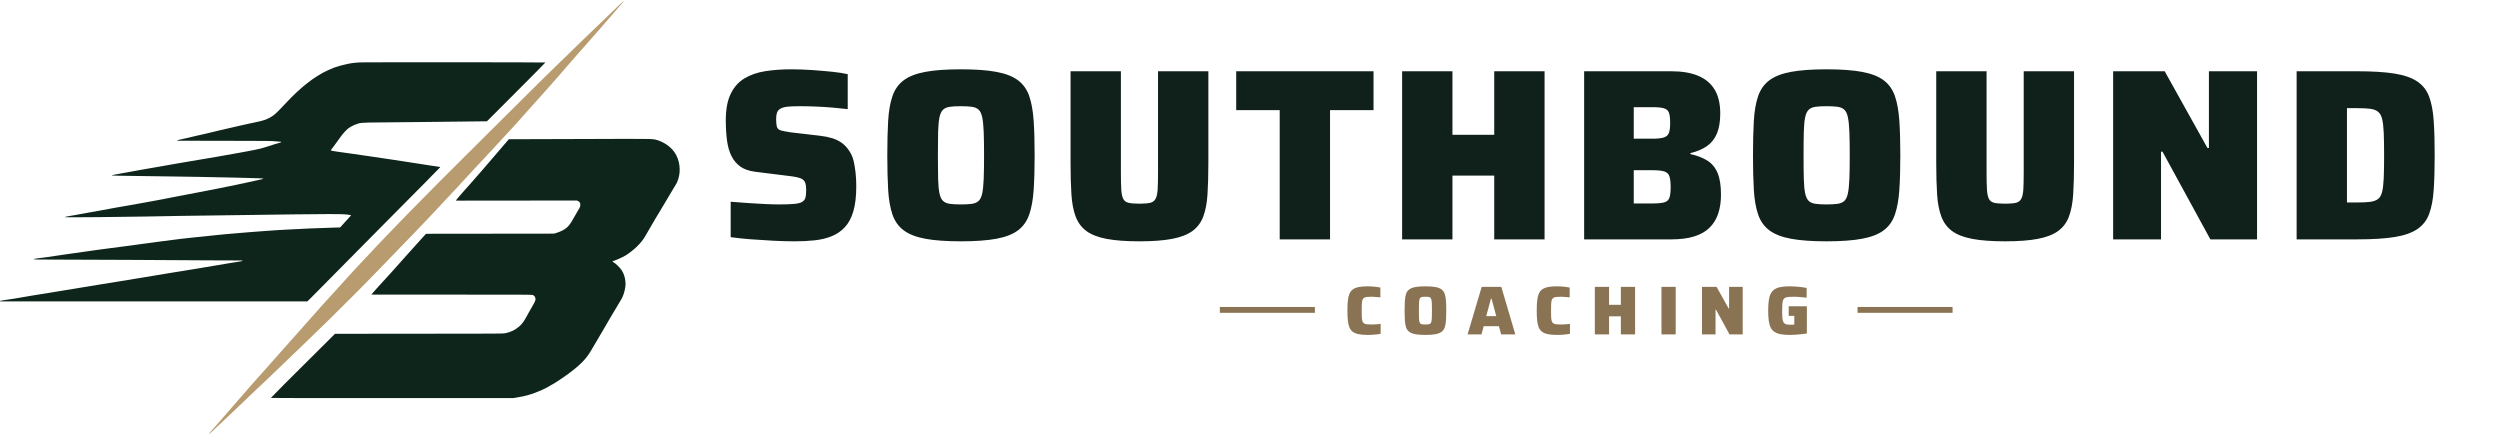
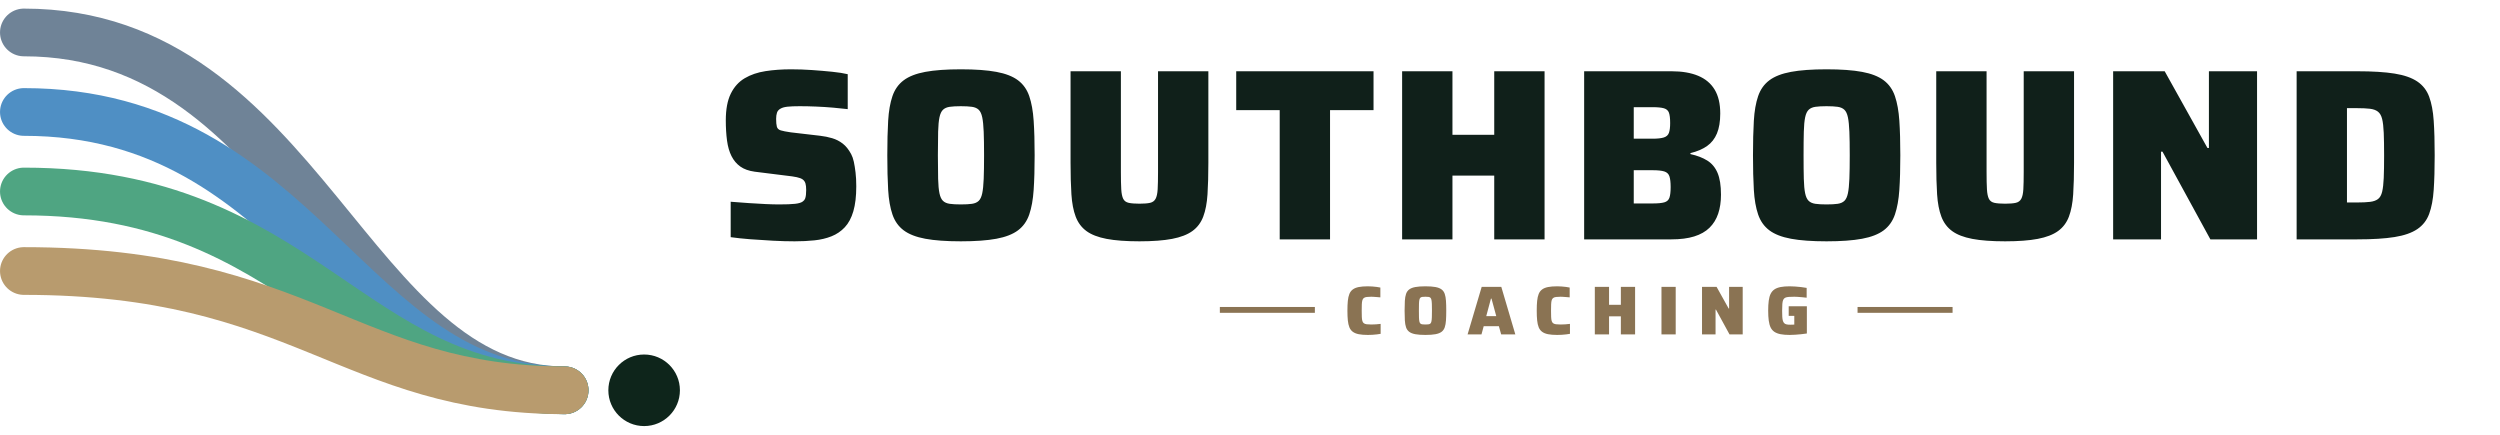
<svg xmlns="http://www.w3.org/2000/svg" viewBox="12.0 6.0 684.1 119.0">
-   <path fill-rule="evenodd" fill="#0E251B" d="M86.12 114.89C86.09 114.85 92.79 108.13 96.00 104.97C96.11 104.86 97.88 103.10 99.93 101.06L103.67 97.34L126.70 97.32C148.46 97.31 149.76 97.30 150.24 97.19C151.86 96.84 152.96 96.30 154.10 95.31C154.89 94.61 155.40 93.92 156.14 92.52C156.29 92.24 156.52 91.83 156.65 91.60C156.79 91.37 156.96 91.07 157.03 90.93C157.37 90.32 157.84 89.49 158.09 89.07C158.24 88.82 158.41 88.44 158.47 88.23C158.57 87.88 158.57 87.82 158.48 87.50C158.37 87.12 158.15 86.87 157.79 86.72C157.57 86.63 155.32 86.62 135.68 86.62C123.65 86.62 113.77 86.62 113.73 86.62C113.68 86.62 113.65 86.59 113.65 86.56C113.65 86.52 114.30 85.78 115.10 84.91C115.90 84.04 116.95 82.88 117.44 82.34C117.93 81.80 118.54 81.14 118.78 80.88C119.03 80.61 119.76 79.79 120.41 79.06C121.06 78.32 121.91 77.38 122.29 76.95C122.97 76.22 124.22 74.82 126.69 72.05C127.31 71.34 128.00 70.58 128.21 70.37L128.59 69.97L146.08 69.95L163.58 69.93L164.08 69.79C165.33 69.44 166.54 68.81 167.21 68.18C167.72 67.70 168.24 66.99 168.67 66.19C168.86 65.82 169.35 64.99 169.74 64.34C170.67 62.83 170.76 62.63 170.80 62.15C170.84 61.61 170.65 61.25 170.21 61.03L169.89 60.87L161.85 60.88C157.43 60.88 150.44 60.89 146.32 60.89C136.62 60.91 136.74 60.92 136.74 60.85C136.74 60.79 138.22 59.07 139.04 58.16C139.31 57.86 139.98 57.12 140.52 56.50C141.06 55.88 141.76 55.09 142.07 54.74C142.39 54.39 143.05 53.63 143.54 53.06C144.03 52.49 144.85 51.54 145.36 50.95C147.43 48.56 150.63 44.83 151.02 44.35L151.23 44.10L170.45 44.04C191.05 43.97 190.47 43.96 191.68 44.29C193.61 44.81 195.56 46.17 196.61 47.72C198.00 49.77 198.38 52.67 197.57 55.10C197.31 55.88 197.16 56.18 196.70 56.90C196.51 57.19 196.16 57.77 195.92 58.19C195.69 58.62 195.39 59.12 195.26 59.31C195.13 59.50 194.91 59.86 194.78 60.11C194.64 60.35 194.35 60.86 194.12 61.22C193.69 61.92 192.90 63.23 192.19 64.44C191.96 64.82 191.73 65.20 191.67 65.30C191.61 65.39 191.54 65.51 191.51 65.56C191.49 65.62 191.17 66.16 190.81 66.76C190.45 67.37 190.15 67.88 190.15 67.89C190.15 67.91 189.87 68.39 189.53 68.96C189.18 69.53 188.79 70.20 188.66 70.45C188.06 71.53 187.32 72.48 186.25 73.51C185.38 74.35 184.08 75.36 183.16 75.92C182.30 76.44 180.05 77.43 179.73 77.43C179.55 77.43 179.61 77.61 179.83 77.73C180.38 78.01 181.61 79.19 182.07 79.88C182.68 80.80 183.01 81.79 183.14 83.05C183.20 83.66 183.20 83.90 183.11 84.55C182.95 85.76 182.44 87.29 181.96 87.99C181.76 88.28 179.85 91.48 179.05 92.87C177.78 95.07 177.35 95.81 177.04 96.32C176.86 96.62 176.43 97.35 176.08 97.95C175.39 99.14 174.57 100.54 173.64 102.09C172.76 103.56 171.86 104.65 170.45 105.93C169.25 107.03 167.03 108.71 165.23 109.88C163.83 110.80 163.67 110.90 163.32 111.09C163.14 111.19 162.74 111.42 162.43 111.60C161.08 112.39 160.07 112.85 158.28 113.53C158.14 113.58 157.95 113.65 157.86 113.69C157.78 113.72 157.29 113.88 156.78 114.03C155.79 114.33 154.87 114.54 153.43 114.77L152.54 114.92L119.34 114.93C99.59 114.95 86.14 114.93 86.12 114.89ZM12.18 88.48C12.08 88.47 12.00 88.44 12.00 88.41C12.00 88.31 12.38 88.22 13.21 88.12C14.36 87.98 16.06 87.70 21.05 86.84C23.00 86.51 24.66 86.24 28.33 85.66C29.19 85.53 31.36 85.17 33.15 84.87C34.94 84.57 37.64 84.13 39.15 83.88C40.66 83.64 43.26 83.22 44.92 82.95C47.79 82.49 52.65 81.69 59.95 80.47C62.91 79.98 64.55 79.71 68.02 79.15C69.23 78.96 71.03 78.65 74.63 78.04C75.75 77.85 76.90 77.66 77.18 77.63C77.83 77.55 78.35 77.44 78.39 77.37C78.44 77.29 77.77 77.22 77.37 77.27C77.18 77.29 73.24 77.28 68.62 77.24C58.41 77.16 35.46 77.05 27.63 77.04C22.07 77.04 21.25 77.02 21.25 76.92C21.25 76.85 21.77 76.74 22.46 76.67C23.46 76.56 26.05 76.21 27.15 76.02C27.36 75.99 27.74 75.93 27.98 75.90C28.23 75.87 28.80 75.78 29.26 75.71C30.28 75.55 33.68 75.06 35.07 74.88C35.63 74.81 36.48 74.69 36.95 74.62C37.42 74.55 38.44 74.41 39.21 74.30C39.99 74.20 41.38 74.02 42.31 73.89C43.24 73.76 44.79 73.56 45.75 73.44C46.72 73.32 48.13 73.13 48.88 73.03C49.64 72.92 50.57 72.79 50.95 72.74C51.34 72.69 52.30 72.56 53.09 72.46C53.88 72.35 54.87 72.22 55.29 72.16C55.71 72.11 56.25 72.04 56.47 72.00C56.92 71.94 59.60 71.60 60.49 71.49C60.79 71.46 61.09 71.42 61.16 71.40C61.23 71.38 61.58 71.34 61.93 71.31C62.28 71.27 63.60 71.13 64.86 70.99C67.93 70.65 69.86 70.45 71.92 70.26C72.49 70.20 73.27 70.13 73.64 70.09C74.42 70.02 77.63 69.75 79.32 69.61C79.97 69.56 80.64 69.50 80.82 69.49C80.99 69.47 81.57 69.43 82.09 69.39C82.62 69.36 83.78 69.27 84.68 69.20C85.57 69.14 86.79 69.05 87.39 69.01C87.99 68.98 88.93 68.92 89.49 68.88C93.35 68.65 99.70 68.37 103.69 68.27L105.06 68.24L105.37 67.91C105.54 67.72 105.98 67.23 106.36 66.81C106.73 66.39 107.28 65.79 107.58 65.48C107.88 65.17 108.09 64.89 108.06 64.87C108.02 64.84 107.48 64.76 106.85 64.69C105.85 64.59 105.18 64.58 101.62 64.58C99.37 64.58 95.29 64.62 92.56 64.66C89.82 64.70 84.11 64.78 79.86 64.83C64.98 65.02 55.25 65.16 51.88 65.25C47.37 65.36 29.66 65.52 29.70 65.44C29.75 65.36 30.43 65.19 31.17 65.08C31.56 65.03 32.08 64.94 32.32 64.89C32.57 64.85 33.03 64.76 33.34 64.70C33.66 64.64 34.13 64.56 34.40 64.51C35.08 64.38 35.80 64.25 36.49 64.13C36.81 64.08 37.34 63.99 37.67 63.93C37.99 63.88 38.70 63.75 39.25 63.64C40.57 63.40 41.22 63.27 41.80 63.17C42.91 62.97 43.44 62.87 43.74 62.81C43.92 62.78 44.47 62.68 44.96 62.60C45.45 62.51 46.19 62.38 46.62 62.31C47.04 62.23 47.53 62.15 47.70 62.12C48.14 62.04 49.44 61.81 50.06 61.70C50.34 61.65 50.73 61.58 50.92 61.55C51.71 61.42 53.77 61.04 55.17 60.77C55.69 60.67 56.37 60.54 56.67 60.49C56.96 60.43 57.39 60.35 57.62 60.30C57.85 60.25 58.51 60.12 59.09 60.01C59.67 59.90 60.34 59.77 60.59 59.72C60.84 59.67 61.73 59.50 62.57 59.34C63.41 59.18 64.99 58.88 66.08 58.67C67.17 58.45 68.28 58.24 68.57 58.19C69.65 57.98 73.61 57.20 74.95 56.92C75.72 56.76 76.77 56.54 77.28 56.44C77.78 56.34 78.57 56.16 79.03 56.06C80.34 55.75 82.14 55.36 83.10 55.17C84.51 54.88 84.42 54.82 82.49 54.77C81.67 54.75 78.81 54.67 76.13 54.60C73.44 54.53 69.06 54.44 66.40 54.40C63.73 54.36 59.81 54.30 57.69 54.27C55.56 54.23 51.33 54.18 48.28 54.14C45.22 54.11 42.70 54.05 42.67 54.02C42.58 53.93 42.71 53.89 43.82 53.70C44.41 53.59 45.05 53.48 45.24 53.44C45.85 53.32 47.94 52.94 48.24 52.90C48.40 52.88 48.89 52.79 49.33 52.70C49.77 52.62 50.46 52.49 50.86 52.42C51.81 52.26 54.29 51.83 55.71 51.58C56.32 51.48 57.46 51.27 58.23 51.13C59.00 50.99 60.03 50.81 60.53 50.73C61.02 50.65 61.84 50.50 62.34 50.42C62.85 50.33 63.71 50.18 64.26 50.09C64.80 50.00 66.09 49.79 67.13 49.61C68.17 49.43 70.10 49.10 71.44 48.88C74.55 48.35 76.13 48.07 77.35 47.83C77.89 47.72 78.67 47.58 79.09 47.51C80.47 47.27 82.78 46.80 83.50 46.61C83.88 46.51 84.67 46.27 85.25 46.08C86.55 45.65 88.08 45.17 88.38 45.11C88.69 45.05 89.02 44.89 88.98 44.82C88.96 44.79 88.72 44.76 88.45 44.76C88.18 44.76 87.59 44.71 87.13 44.65C86.39 44.56 84.97 44.55 73.51 44.53C66.47 44.52 60.67 44.51 60.61 44.51C60.42 44.51 60.48 44.39 60.70 44.32C60.82 44.28 61.26 44.18 61.68 44.10C62.11 44.01 62.68 43.88 62.96 43.81C63.23 43.74 63.91 43.58 64.45 43.46C64.99 43.34 65.75 43.16 66.14 43.07C66.53 42.98 67.40 42.78 68.09 42.63C68.77 42.47 69.86 42.21 70.51 42.05C71.16 41.89 71.86 41.72 72.08 41.67C72.81 41.51 75.59 40.87 76.51 40.65C77.02 40.53 78.17 40.27 79.07 40.07C79.96 39.88 80.75 39.71 80.82 39.69C80.89 39.67 81.43 39.55 82.03 39.43C84.36 38.95 85.21 38.63 86.55 37.75C87.27 37.28 88.14 36.45 90.12 34.32C92.34 31.93 94.51 29.93 96.48 28.44C97.49 27.68 97.68 27.55 98.81 26.82C100.72 25.59 103.02 24.54 104.95 24.02C105.40 23.90 105.70 23.82 106.85 23.55C107.84 23.31 109.13 23.14 110.58 23.07C111.81 23.01 161.14 23.03 161.24 23.10C161.27 23.12 157.69 26.74 153.27 31.16L145.25 39.19L138.27 39.27C134.43 39.31 129.01 39.37 126.22 39.40C123.43 39.44 118.96 39.48 116.29 39.50C110.63 39.55 110.62 39.55 109.18 40.11C108.47 40.39 107.64 40.86 107.16 41.25C106.63 41.70 105.75 42.67 105.26 43.37C105.05 43.66 104.58 44.32 104.20 44.83C103.83 45.34 103.35 46.00 103.13 46.30C102.92 46.60 102.70 46.88 102.64 46.93C102.59 46.97 102.54 47.06 102.54 47.12C102.54 47.21 102.73 47.25 103.61 47.40C104.20 47.49 105.04 47.61 105.48 47.67C105.92 47.72 106.84 47.85 107.52 47.95C108.20 48.06 110.50 48.39 112.63 48.69C114.75 48.99 117.68 49.42 119.13 49.65C121.83 50.07 122.18 50.12 124.08 50.41C127.10 50.88 128.48 51.09 129.76 51.29C130.53 51.42 131.46 51.55 131.82 51.59C132.30 51.65 132.47 51.70 132.46 51.76C132.45 51.80 130.56 53.73 128.26 56.04C125.96 58.35 122.99 61.34 121.66 62.69C120.32 64.04 117.21 67.19 114.73 69.68C107.93 76.52 100.75 83.78 97.19 87.41C96.62 87.99 96.13 88.47 96.11 88.47C95.91 88.49 12.31 88.50 12.18 88.48Z" />
-   <path fill-rule="evenodd" fill="#B89B6E" d="M69.24 124.65C69.24 124.58 69.79 123.91 70.03 123.69C70.13 123.61 70.56 123.12 70.98 122.62C72.30 121.07 72.36 121.00 72.99 120.31C73.33 119.93 73.76 119.43 73.96 119.19C74.15 118.96 74.87 118.12 75.55 117.35C76.24 116.57 76.89 115.84 76.99 115.71C77.09 115.59 77.78 114.80 78.51 113.96C79.25 113.12 80.01 112.24 80.20 112.02C80.40 111.79 80.92 111.20 81.36 110.71C81.80 110.22 82.25 109.71 82.35 109.58C82.63 109.25 83.48 108.30 84.61 107.07C84.83 106.83 85.71 105.84 87.89 103.37C88.39 102.81 88.92 102.21 89.08 102.03C89.24 101.86 89.47 101.59 89.59 101.45C89.71 101.31 90.22 100.74 90.71 100.20C91.20 99.66 91.94 98.81 92.37 98.32C92.79 97.84 93.46 97.08 93.87 96.63C94.27 96.19 94.93 95.45 95.33 94.98C95.74 94.51 96.23 93.95 96.43 93.74C97.36 92.73 97.66 92.40 98.37 91.57C98.79 91.07 99.32 90.47 99.55 90.23C99.78 89.98 100.42 89.26 100.98 88.63C101.54 88.00 102.22 87.26 102.49 86.98C102.75 86.69 103.53 85.84 104.21 85.09C104.89 84.33 105.88 83.24 106.40 82.67C106.93 82.09 107.47 81.49 107.61 81.33C108.00 80.89 108.49 80.35 109.34 79.47C109.76 79.03 110.31 78.44 110.55 78.16C110.98 77.67 111.19 77.45 112.98 75.58C113.43 75.11 114.32 74.16 114.95 73.48C115.59 72.79 116.68 71.65 117.38 70.93C118.08 70.21 118.96 69.30 119.32 68.91C119.69 68.53 120.62 67.56 121.39 66.77C122.17 65.98 123.61 64.51 124.59 63.49C128.29 59.67 134.74 53.20 141.97 46.04C144.94 43.11 150.14 37.94 153.53 34.55C156.93 31.17 160.55 27.58 161.57 26.58C162.60 25.58 164.05 24.17 164.79 23.45C165.52 22.73 166.52 21.77 166.99 21.32C167.46 20.86 168.54 19.81 169.38 18.99C170.23 18.16 171.22 17.20 171.58 16.85C172.84 15.66 173.53 15.00 175.38 13.21C177.98 10.69 179.06 9.65 179.69 9.06C179.98 8.78 180.75 8.04 181.39 7.42C182.03 6.80 182.59 6.29 182.62 6.29C182.74 6.29 182.69 6.38 182.39 6.70C182.16 6.97 180.46 8.93 179.23 10.37C179.06 10.56 178.64 11.05 178.28 11.45C177.92 11.86 177.04 12.88 176.31 13.72C175.59 14.56 174.82 15.44 174.61 15.66C174.40 15.89 173.97 16.38 173.65 16.75C173.34 17.12 172.91 17.61 172.70 17.84C172.49 18.07 171.81 18.83 171.20 19.53C170.59 20.23 169.82 21.09 169.51 21.44C169.19 21.79 168.69 22.37 168.39 22.72C168.10 23.07 167.62 23.61 167.34 23.93C167.06 24.25 166.50 24.89 166.10 25.36C165.70 25.84 165.20 26.43 164.98 26.67C164.76 26.92 164.16 27.61 163.63 28.20C163.11 28.80 162.04 30.01 161.25 30.89C160.46 31.76 159.50 32.84 159.11 33.28C158.35 34.14 157.56 35.02 156.74 35.93C156.46 36.24 155.82 36.96 155.32 37.52C154.83 38.08 154.19 38.80 153.90 39.12C153.60 39.44 152.89 40.23 152.31 40.88C151.74 41.52 150.89 42.44 150.43 42.91C149.97 43.39 149.38 44.02 149.12 44.32C148.87 44.61 148.28 45.26 147.81 45.75C147.35 46.24 146.60 47.05 146.15 47.54C145.70 48.03 144.93 48.86 144.43 49.39C143.94 49.91 143.30 50.60 143.02 50.92C142.73 51.24 142.31 51.68 142.07 51.91C141.84 52.14 141.27 52.75 140.80 53.28C140.34 53.81 139.57 54.64 139.10 55.13C138.63 55.62 138.14 56.14 138.03 56.28C137.91 56.42 137.52 56.85 137.17 57.23C136.81 57.61 136.45 58.00 136.37 58.09C136.29 58.18 135.93 58.56 135.57 58.93C135.21 59.30 134.59 59.96 134.19 60.40C133.79 60.83 133.25 61.42 132.98 61.70C131.35 63.43 130.41 64.43 129.66 65.24C129.20 65.75 128.34 66.66 127.75 67.25C127.17 67.85 126.49 68.55 126.25 68.82C126.01 69.08 125.22 69.90 124.50 70.64C123.78 71.38 122.47 72.72 121.60 73.62C120.73 74.51 119.99 75.28 119.96 75.33C119.93 75.37 119.40 75.93 118.77 76.56C118.14 77.20 117.29 78.08 116.87 78.52C112.65 82.93 106.81 88.81 102.64 92.88C101.97 93.52 101.16 94.33 100.82 94.67C100.49 95.00 99.60 95.86 98.84 96.58C98.09 97.30 96.78 98.56 95.94 99.39C95.10 100.21 94.16 101.12 93.87 101.39C93.57 101.67 92.94 102.28 92.46 102.73C91.99 103.19 91.18 103.97 90.68 104.46C90.17 104.95 89.44 105.65 89.05 106.02C88.67 106.39 88.27 106.77 88.16 106.88C88.05 106.98 87.66 107.35 87.29 107.70C86.92 108.05 86.19 108.76 85.67 109.27C85.14 109.78 84.12 110.74 83.40 111.41C82.68 112.07 81.95 112.76 81.77 112.94C81.60 113.12 81.24 113.46 80.98 113.70C80.71 113.94 80.14 114.49 79.70 114.92C79.26 115.34 78.63 115.95 78.30 116.26C77.96 116.57 77.30 117.20 76.83 117.66C76.36 118.12 75.58 118.85 75.11 119.29C74.63 119.73 73.86 120.46 73.38 120.92C72.91 121.38 72.15 122.10 71.69 122.51C71.24 122.93 70.53 123.60 70.12 123.99C69.43 124.66 69.24 124.81 69.24 124.65Z" />
+   <g transform="translate(3.3 4.0) scale(1.088)">
+     <path d="M14 10 C84 10 96 100 150 100" fill="none" stroke="#6F8397" stroke-width="12" stroke-linecap="round" />
+     <path d="M14 30 C84 30 96 100 150 100" fill="none" stroke="#4F8FC4" stroke-width="12" stroke-linecap="round" />
+     <path d="M14 50 C84 50 96 100 150 100" fill="none" stroke="#4FA582" stroke-width="12" stroke-linecap="round" />
+     <path d="M14 70 C84 70 96 100 150 100" fill="none" stroke="#B89B6E" stroke-width="12" stroke-linecap="round" />
+     <circle cx="170" cy="100" r="9" fill="#0E251B" />
+   </g>
  <g id="wordmark">
    <g transform="translate(208.0 71.5) scale(0.06686)">
      <path d="M321 8Q280 8 232.0 5.5Q184 3 139.0 -0.5Q94 -4 59 -9V-154Q96 -151 132.5 -148.5Q169 -146 201.5 -144.5Q234 -143 257 -143Q300 -143 322.5 -145.5Q345 -148 354 -155Q361 -160 363.5 -166.5Q366 -173 367.0 -182.0Q368 -191 368 -202Q368 -219 365.0 -229.0Q362 -239 354.0 -245.0Q346 -251 329.5 -254.5Q313 -258 285 -261L157 -277Q121 -282 98.5 -298.0Q76 -314 62.5 -340.5Q49 -367 44.0 -404.5Q39 -442 39 -487Q39 -555 59.5 -596.5Q80 -638 116.5 -659.5Q153 -681 201.5 -688.5Q250 -696 306 -696Q348 -696 391.5 -693.0Q435 -690 474.0 -686.0Q513 -682 538 -676V-533Q513 -536 479.0 -539.0Q445 -542 409.0 -543.5Q373 -545 341 -545Q310 -545 291.5 -543.0Q273 -541 263 -535Q252 -529 248.5 -518.5Q245 -508 245 -493Q245 -472 248.0 -461.0Q251 -450 264.0 -446.0Q277 -442 305 -438L425 -424Q451 -421 474.5 -414.0Q498 -407 517.5 -392.0Q537 -377 552 -349Q559 -336 563.0 -317.5Q567 -299 570.0 -274.0Q573 -249 573 -217Q573 -156 561.0 -115.0Q549 -74 526.0 -49.5Q503 -25 471.5 -12.5Q440 0 402.0 4.0Q364 8 321 8ZM1001 8Q912 8 855.5 -2.5Q799 -13 767.0 -37.0Q735 -61 721.0 -102.0Q707 -143 703.5 -202.5Q700 -262 700 -344Q700 -426 703.5 -485.5Q707 -545 721.0 -586.0Q735 -627 767.0 -651.0Q799 -675 855.5 -685.5Q912 -696 1001 -696Q1090 -696 1146.5 -685.5Q1203 -675 1235.0 -651.0Q1267 -627 1281.0 -586.0Q1295 -545 1299.0 -485.5Q1303 -426 1303 -344Q1303 -262 1299.0 -202.5Q1295 -143 1281.0 -102.0Q1267 -61 1235.0 -37.0Q1203 -13 1146.5 -2.5Q1090 8 1001 8ZM1001 -143Q1029 -143 1046.5 -145.5Q1064 -148 1074.0 -157.5Q1084 -167 1088.5 -188.5Q1093 -210 1094.5 -247.5Q1096 -285 1096 -344Q1096 -403 1094.5 -440.5Q1093 -478 1088.5 -499.5Q1084 -521 1074.0 -530.5Q1064 -540 1046.5 -542.5Q1029 -545 1001 -545Q973 -545 955.5 -542.5Q938 -540 928.0 -530.5Q918 -521 913.5 -499.5Q909 -478 908.0 -440.5Q907 -403 907 -344Q907 -285 908.0 -247.5Q909 -210 913.5 -188.5Q918 -167 928.0 -157.5Q938 -148 955.5 -145.5Q973 -143 1001 -143ZM1732 8Q1650 8 1597.5 -2.0Q1545 -12 1515.0 -34.0Q1485 -56 1471.0 -93.0Q1457 -130 1453.5 -184.5Q1450 -239 1450 -313V-688H1656V-276Q1656 -231 1657.5 -205.0Q1659 -179 1665.5 -166.0Q1672 -153 1688.0 -149.5Q1704 -146 1732 -146Q1760 -146 1775.5 -149.5Q1791 -153 1798.0 -166.0Q1805 -179 1806.5 -205.0Q1808 -231 1808 -276V-688H2014V-313Q2014 -239 2010.5 -184.5Q2007 -130 1993.0 -93.0Q1979 -56 1948.5 -34.0Q1918 -12 1865.5 -2.0Q1813 8 1732 8ZM2306 0V-529H2128V-688H2690V-529H2512V0ZM2807 0V-688H3013V-428H3184V-688H3390V0H3184V-261H3013V0ZM3552 0V-688H3910Q3974 -688 4018.5 -669.5Q4063 -651 4086.0 -613.0Q4109 -575 4109 -515Q4109 -466 4095.5 -433.5Q4082 -401 4055.0 -382.0Q4028 -363 3987 -353V-349Q4028 -340 4056.0 -322.5Q4084 -305 4098.0 -272.0Q4112 -239 4112 -183Q4112 -139 4100.5 -105.0Q4089 -71 4065.0 -47.5Q4041 -24 4002.5 -12.0Q3964 0 3909 0ZM3755 -147H3833Q3864 -147 3880.0 -151.5Q3896 -156 3901.0 -170.5Q3906 -185 3906 -214Q3906 -243 3901.0 -258.0Q3896 -273 3880.0 -278.0Q3864 -283 3833 -283H3755ZM3755 -412H3832Q3862 -412 3878.0 -417.0Q3894 -422 3899.0 -436.0Q3904 -450 3904 -476Q3904 -505 3899.0 -518.5Q3894 -532 3878.5 -536.5Q3863 -541 3832 -541H3755ZM4544 8Q4455 8 4398.5 -2.5Q4342 -13 4310.0 -37.0Q4278 -61 4264.0 -102.0Q4250 -143 4246.5 -202.5Q4243 -262 4243 -344Q4243 -426 4246.5 -485.5Q4250 -545 4264.0 -586.0Q4278 -627 4310.0 -651.0Q4342 -675 4398.5 -685.5Q4455 -696 4544 -696Q4633 -696 4689.5 -685.5Q4746 -675 4778.0 -651.0Q4810 -627 4824.0 -586.0Q4838 -545 4842.0 -485.5Q4846 -426 4846 -344Q4846 -262 4842.0 -202.5Q4838 -143 4824.0 -102.0Q4810 -61 4778.0 -37.0Q4746 -13 4689.5 -2.5Q4633 8 4544 8ZM4544 -143Q4572 -143 4589.5 -145.5Q4607 -148 4617.0 -157.5Q4627 -167 4631.5 -188.5Q4636 -210 4637.5 -247.5Q4639 -285 4639 -344Q4639 -403 4637.5 -440.5Q4636 -478 4631.5 -499.5Q4627 -521 4617.0 -530.5Q4607 -540 4589.5 -542.5Q4572 -545 4544 -545Q4516 -545 4498.5 -542.5Q4481 -540 4471.0 -530.5Q4461 -521 4456.5 -499.5Q4452 -478 4451.0 -440.5Q4450 -403 4450 -344Q4450 -285 4451.0 -247.5Q4452 -210 4456.5 -188.5Q4461 -167 4471.0 -157.5Q4481 -148 4498.5 -145.5Q4516 -143 4544 -143ZM5275 8Q5193 8 5140.5 -2.0Q5088 -12 5058.0 -34.0Q5028 -56 5014.0 -93.0Q5000 -130 4996.5 -184.5Q4993 -239 4993 -313V-688H5199V-276Q5199 -231 5200.5 -205.0Q5202 -179 5208.5 -166.0Q5215 -153 5231.0 -149.5Q5247 -146 5275 -146Q5303 -146 5318.5 -149.5Q5334 -153 5341.0 -166.0Q5348 -179 5349.5 -205.0Q5351 -231 5351 -276V-688H5557V-313Q5557 -239 5553.5 -184.5Q5550 -130 5536.0 -93.0Q5522 -56 5491.5 -34.0Q5461 -12 5408.5 -2.0Q5356 8 5275 8ZM5717 0V-688H5928L6103 -374H6109V-688H6306V0H6115L5919 -359H5913V0ZM6468 0V-688H6716Q6810 -688 6869.0 -678.5Q6928 -669 6962.0 -646.0Q6996 -623 7010.5 -583.5Q7025 -544 7029.0 -485.5Q7033 -427 7033 -344Q7033 -261 7029.0 -202.5Q7025 -144 7010.5 -104.5Q6996 -65 6962.0 -42.0Q6928 -19 6869.0 -9.5Q6810 0 6716 0ZM6674 -151H6716Q6748 -151 6768.5 -153.5Q6789 -156 6801.0 -165.0Q6813 -174 6818.0 -195.0Q6823 -216 6824.5 -251.5Q6826 -287 6826 -343Q6826 -400 6824.5 -436.0Q6823 -472 6818.0 -492.5Q6813 -513 6801.0 -522.5Q6789 -532 6768.5 -534.5Q6748 -537 6716 -537H6674Z" fill="#10201A" />
    </g>
    <g transform="translate(379.8 97.5) scale(0.0189)">
      <path d="M344 8Q265 8 212.0 -2.5Q159 -13 126.0 -37.5Q93 -62 76.5 -102.5Q60 -143 54.0 -202.5Q48 -262 48 -344Q48 -426 54.0 -485.5Q60 -545 76.5 -585.5Q93 -626 126.0 -650.5Q159 -675 212.0 -685.5Q265 -696 344 -696Q375 -696 408.5 -693.5Q442 -691 472.5 -687.0Q503 -683 525 -678V-536Q489 -539 464.0 -541.0Q439 -543 422.0 -544.0Q405 -545 393 -545Q353 -545 327.0 -541.5Q301 -538 286.0 -527.0Q271 -516 264.5 -494.0Q258 -472 256.5 -435.5Q255 -399 255 -344Q255 -289 256.5 -252.5Q258 -216 264.5 -194.0Q271 -172 286.0 -161.0Q301 -150 327.0 -146.5Q353 -143 393 -143Q424 -143 462.5 -145.5Q501 -148 529 -152V-8Q507 -4 475.5 0.0Q444 4 410.0 6.0Q376 8 344 8ZM1177 8Q1088 8 1031.5 -2.5Q975 -13 943.0 -37.0Q911 -61 897.0 -102.0Q883 -143 879.5 -202.5Q876 -262 876 -344Q876 -426 879.5 -485.5Q883 -545 897.0 -586.0Q911 -627 943.0 -651.0Q975 -675 1031.5 -685.5Q1088 -696 1177 -696Q1266 -696 1322.5 -685.5Q1379 -675 1411.0 -651.0Q1443 -627 1457.0 -586.0Q1471 -545 1475.0 -485.5Q1479 -426 1479 -344Q1479 -262 1475.0 -202.5Q1471 -143 1457.0 -102.0Q1443 -61 1411.0 -37.0Q1379 -13 1322.5 -2.5Q1266 8 1177 8ZM1177 -143Q1205 -143 1222.5 -145.5Q1240 -148 1250.0 -157.5Q1260 -167 1264.5 -188.5Q1269 -210 1270.5 -247.5Q1272 -285 1272 -344Q1272 -403 1270.5 -440.5Q1269 -478 1264.5 -499.5Q1260 -521 1250.0 -530.5Q1240 -540 1222.5 -542.5Q1205 -545 1177 -545Q1149 -545 1131.5 -542.5Q1114 -540 1104.0 -530.5Q1094 -521 1089.5 -499.5Q1085 -478 1084.0 -440.5Q1083 -403 1083 -344Q1083 -285 1084.0 -247.5Q1085 -210 1089.5 -188.5Q1094 -167 1104.0 -157.5Q1114 -148 1131.5 -145.5Q1149 -143 1177 -143ZM1788 0 1992 -688H2276L2479 0H2274L2241 -118H2021L1989 0ZM2058 -264H2203L2134 -518H2126ZM3085 8Q3006 8 2953.0 -2.5Q2900 -13 2867.0 -37.5Q2834 -62 2817.5 -102.5Q2801 -143 2795.0 -202.5Q2789 -262 2789 -344Q2789 -426 2795.0 -485.5Q2801 -545 2817.5 -585.5Q2834 -626 2867.0 -650.5Q2900 -675 2953.0 -685.5Q3006 -696 3085 -696Q3116 -696 3149.5 -693.5Q3183 -691 3213.5 -687.0Q3244 -683 3266 -678V-536Q3230 -539 3205.0 -541.0Q3180 -543 3163.0 -544.0Q3146 -545 3134 -545Q3094 -545 3068.0 -541.5Q3042 -538 3027.0 -527.0Q3012 -516 3005.5 -494.0Q2999 -472 2997.5 -435.5Q2996 -399 2996 -344Q2996 -289 2997.5 -252.5Q2999 -216 3005.5 -194.0Q3012 -172 3027.0 -161.0Q3042 -150 3068.0 -146.5Q3094 -143 3134 -143Q3165 -143 3203.5 -145.5Q3242 -148 3270 -152V-8Q3248 -4 3216.5 0.0Q3185 4 3151.0 6.0Q3117 8 3085 8ZM3630 0V-688H3836V-428H4007V-688H4213V0H4007V-261H3836V0ZM4595 0V-688H4801V0ZM5182 0V-688H5393L5568 -374H5574V-688H5771V0H5580L5384 -359H5378V0ZM6451 8Q6374 8 6320.0 -2.5Q6266 -13 6230.5 -36.5Q6195 -60 6175.5 -100.0Q6156 -140 6148.0 -200.5Q6140 -261 6140 -344Q6140 -427 6148.0 -487.5Q6156 -548 6176.0 -588.0Q6196 -628 6231.0 -651.5Q6266 -675 6320.0 -685.5Q6374 -696 6451 -696Q6487 -696 6530.0 -693.0Q6573 -690 6617.0 -685.0Q6661 -680 6697 -673V-531Q6665 -535 6631.0 -538.0Q6597 -541 6567.5 -543.0Q6538 -545 6520 -545Q6470 -545 6437.5 -542.5Q6405 -540 6386.0 -530.5Q6367 -521 6357.5 -500.0Q6348 -479 6345.0 -441.0Q6342 -403 6342 -344Q6342 -292 6344.0 -255.5Q6346 -219 6353.0 -196.5Q6360 -174 6373.0 -161.5Q6386 -149 6407.0 -144.5Q6428 -140 6460 -140Q6467 -140 6477.5 -140.5Q6488 -141 6499.0 -141.0Q6510 -141 6518 -142V-268H6437V-407H6700V-13Q6664 -7 6619.5 -2.5Q6575 2 6531.5 5.0Q6488 8 6451 8Z" fill="#8A7353" />
    </g>
    <rect x="345.8" y="90.0" width="26" height="1.6" fill="#8A7353" />
    <rect x="520.3" y="90.0" width="26" height="1.6" fill="#8A7353" />
  </g>
</svg>
